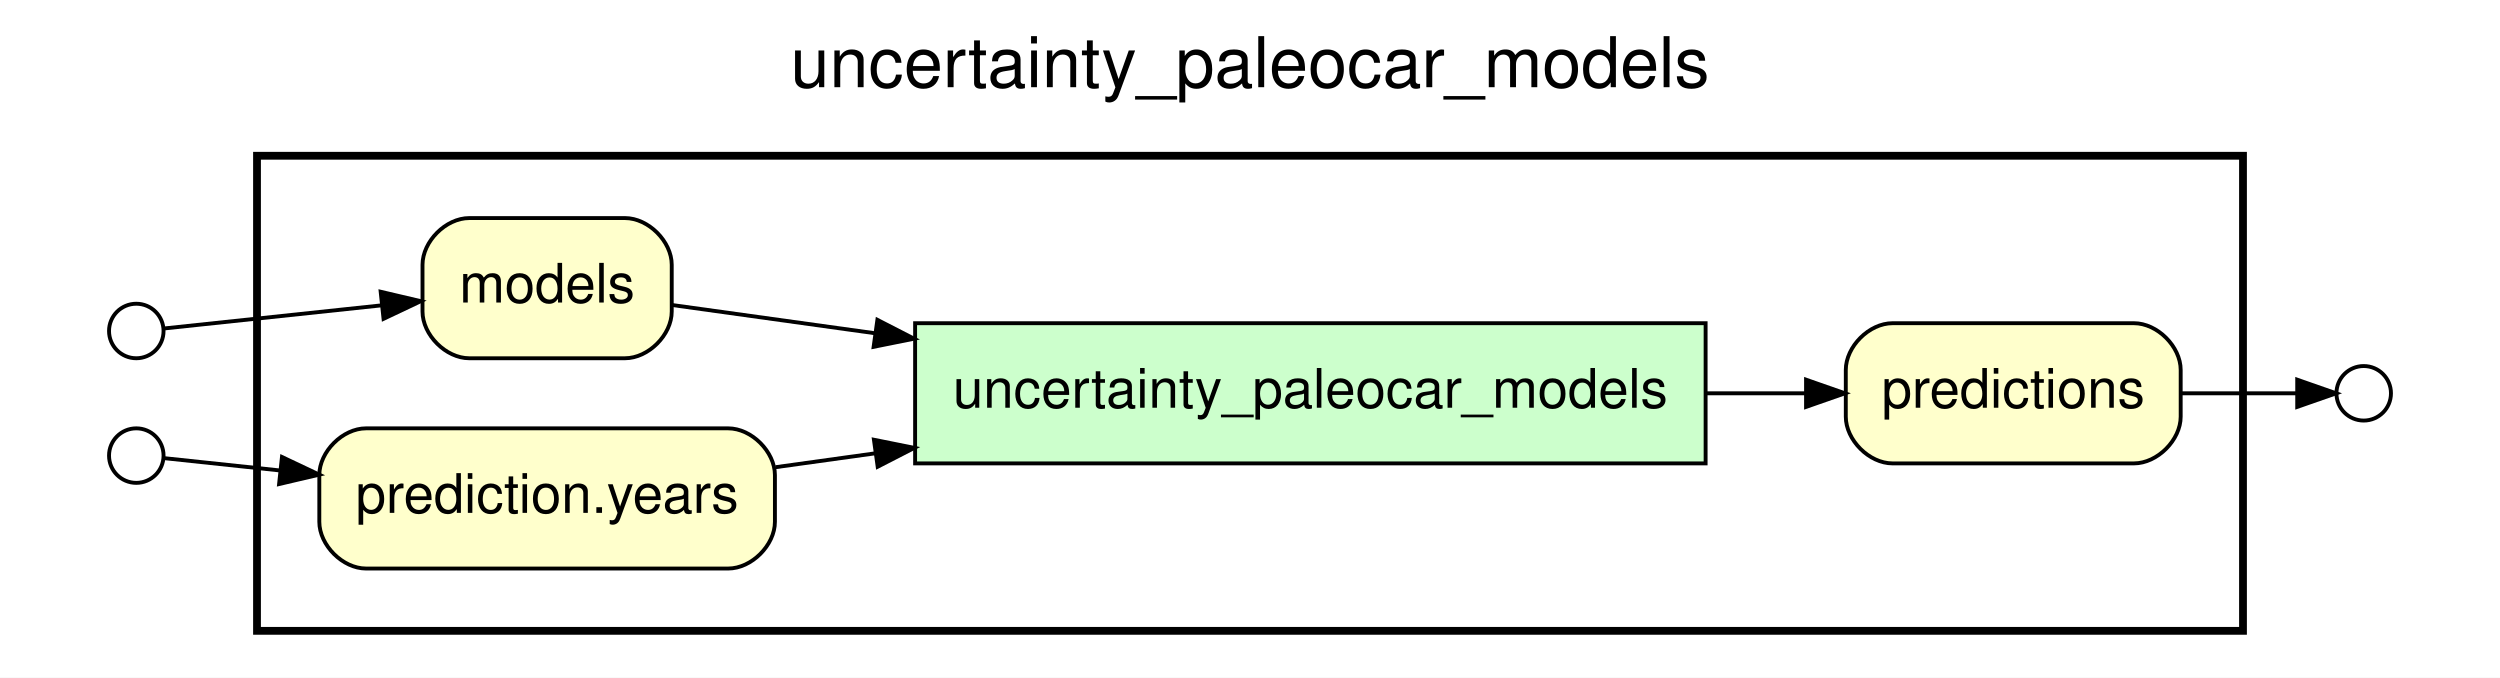
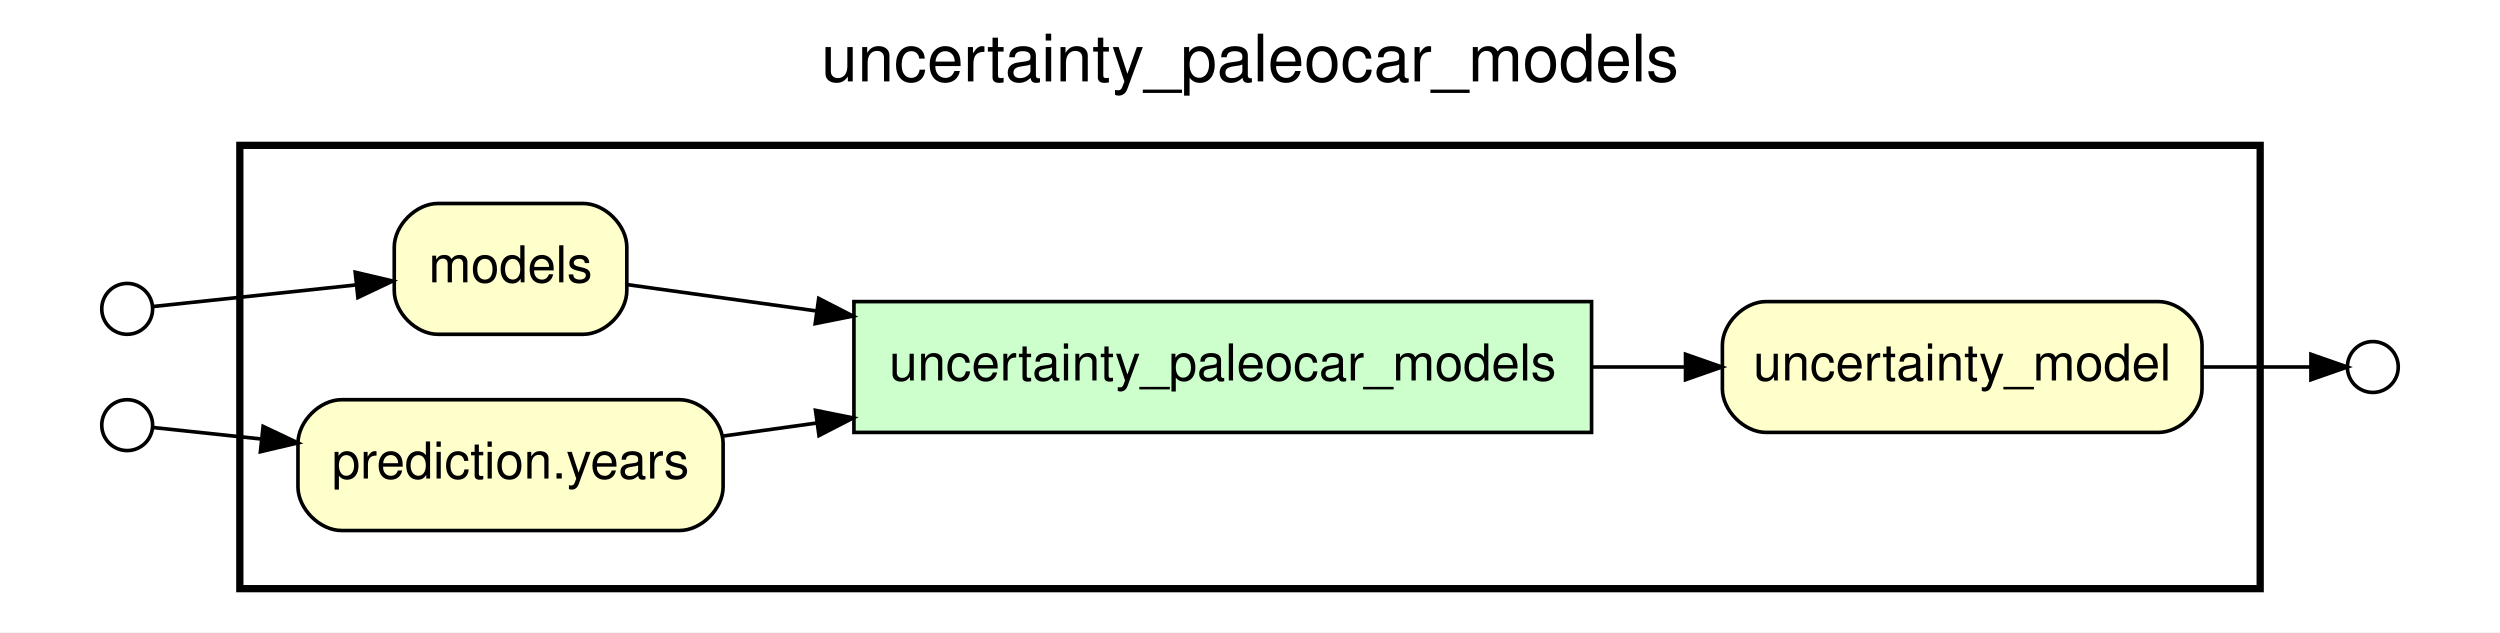
- <svg xmlns="http://www.w3.org/2000/svg" width="642pt" height="174pt" viewBox="0.00 0.00 642.00 174.00">
+ <svg xmlns="http://www.w3.org/2000/svg" width="688pt" height="174pt" viewBox="0.00 0.00 688.00 174.00">
  <g id="graph0" class="graph" transform="scale(1 1) rotate(0) translate(4 170)">
-     <polygon fill="white" stroke="none" points="-4,4 -4,-170 638,-170 638,4 -4,4" />
-     <text text-anchor="middle" x="317" y="-147.6" font-family="Helvetica,sans-Serif" font-size="18.00">uncertainty_paleocar_models</text>
+     <polygon fill="white" stroke="none" points="-4,4 -4,-170 684,-170 684,4 -4,4" />
+     <text text-anchor="middle" x="340" y="-147.6" font-family="Helvetica,sans-Serif" font-size="18.00">uncertainty_paleocar_models</text>
    <g id="clust1" class="cluster">
-       <polygon fill="none" stroke="black" stroke-width="2" points="62,-8 62,-130 572,-130 572,-8 62,-8" />
+       <polygon fill="none" stroke="black" stroke-width="2" points="62,-8 62,-130 618,-130 618,-8 62,-8" />
    </g>
    <g id="clust2" class="cluster">
-       <polygon fill="none" stroke="black" stroke-width="0" points="70,-16 70,-122 564,-122 564,-16 70,-16" />
+       <polygon fill="none" stroke="black" stroke-width="0" points="70,-16 70,-122 610,-122 610,-16 70,-16" />
    </g>
    <g id="clust3" class="cluster">
      <polygon fill="none" stroke="black" stroke-width="0" points="8,-30 8,-108 54,-108 54,-30 8,-30" />
    </g>
    <g id="clust4" class="cluster">
      <polygon fill="none" stroke="black" stroke-width="0" points="16,-38 16,-100 46,-100 46,-38 16,-38" />
    </g>
    <g id="clust5" class="cluster">
-       <polygon fill="none" stroke="black" stroke-width="0" points="580,-46 580,-92 626,-92 626,-46 580,-46" />
+       <polygon fill="none" stroke="black" stroke-width="0" points="626,-46 626,-92 672,-92 672,-46 626,-46" />
    </g>
    <g id="clust6" class="cluster">
-       <polygon fill="none" stroke="black" stroke-width="0" points="588,-54 588,-84 618,-84 618,-54 588,-54" />
+       <polygon fill="none" stroke="black" stroke-width="0" points="634,-54 634,-84 664,-84 664,-54 634,-54" />
    </g>
    <g id="node1" class="node">
      <polygon fill="#ccffcc" stroke="black" points="434,-87 231,-87 231,-51 434,-51 434,-87" />
      <text text-anchor="middle" x="332.5" y="-65.3" font-family="Helvetica,sans-Serif" font-size="14.00">uncertainty_paleocar_models</text>
    </g>
    <g id="node2" class="node">
-       <path fill="#ffffcc" stroke="black" d="M544,-87C544,-87 482,-87 482,-87 476,-87 470,-81 470,-75 470,-75 470,-63 470,-63 470,-57 476,-51 482,-51 482,-51 544,-51 544,-51 550,-51 556,-57 556,-63 556,-63 556,-75 556,-75 556,-81 550,-87 544,-87" />
-       <text text-anchor="middle" x="513" y="-65.3" font-family="Helvetica,sans-Serif" font-size="14.00">predictions</text>
+       <path fill="#ffffcc" stroke="black" d="M590,-87C590,-87 482,-87 482,-87 476,-87 470,-81 470,-75 470,-75 470,-63 470,-63 470,-57 476,-51 482,-51 482,-51 590,-51 590,-51 596,-51 602,-57 602,-63 602,-63 602,-75 602,-75 602,-81 596,-87 590,-87" />
+       <text text-anchor="middle" x="536" y="-65.3" font-family="Helvetica,sans-Serif" font-size="14.00">uncertainty_model</text>
    </g>
    <g id="edge1" class="edge">
-       <path fill="none" stroke="black" d="M434.227,-69C443.012,-69 451.646,-69 459.782,-69" />
-       <polygon fill="black" stroke="black" points="459.793,-72.5 469.793,-69 459.793,-65.5 459.793,-72.5" />
+       <path fill="none" stroke="black" d="M434.25,-69C442.854,-69 451.457,-69 459.81,-69" />
+       <polygon fill="black" stroke="black" points="459.857,-72.5 469.857,-69 459.857,-65.5 459.857,-72.5" />
    </g>
    <g id="node7" class="node">
-       <ellipse fill="#ffffff" stroke="black" cx="603" cy="-69" rx="7" ry="7" />
+       <ellipse fill="#ffffff" stroke="black" cx="649" cy="-69" rx="7" ry="7" />
    </g>
    <g id="edge6" class="edge">
-       <path fill="none" stroke="black" d="M556.196,-69C566.749,-69 577.441,-69 585.838,-69" />
-       <polygon fill="black" stroke="black" points="585.925,-72.5 595.925,-69 585.925,-65.5 585.925,-72.5" />
+       <path fill="none" stroke="black" d="M602.211,-69C613.245,-69 623.75,-69 631.909,-69" />
+       <polygon fill="black" stroke="black" points="631.971,-72.5 641.971,-69 631.971,-65.5 631.971,-72.5" />
    </g>
    <g id="node3" class="node">
      <path fill="#ffffcc" stroke="black" d="M156.5,-114C156.5,-114 116.5,-114 116.5,-114 110.5,-114 104.5,-108 104.5,-102 104.5,-102 104.5,-90 104.5,-90 104.5,-84 110.5,-78 116.5,-78 116.5,-78 156.5,-78 156.5,-78 162.5,-78 168.5,-84 168.5,-90 168.5,-90 168.5,-102 168.5,-102 168.5,-108 162.5,-114 156.5,-114" />
      <text text-anchor="middle" x="136.5" y="-92.3" font-family="Helvetica,sans-Serif" font-size="14.00">models</text>
    </g>
    <g id="edge2" class="edge">
      <path fill="none" stroke="black" d="M168.669,-91.662C183.263,-89.631 201.62,-87.076 220.705,-84.42" />
      <polygon fill="black" stroke="black" points="221.313,-87.869 230.735,-83.024 220.348,-80.936 221.313,-87.869" />
    </g>
    <g id="node4" class="node">
      <path fill="#ffffcc" stroke="black" d="M183,-60C183,-60 90,-60 90,-60 84,-60 78,-54 78,-48 78,-48 78,-36 78,-36 78,-30 84,-24 90,-24 90,-24 183,-24 183,-24 189,-24 195,-30 195,-36 195,-36 195,-48 195,-48 195,-54 189,-60 183,-60" />
      <text text-anchor="middle" x="136.5" y="-38.3" font-family="Helvetica,sans-Serif" font-size="14.00">prediction.years</text>
    </g>
    <g id="edge3" class="edge">
      <path fill="none" stroke="black" d="M195.181,-50.028C203.377,-51.169 212.024,-52.372 220.825,-53.597" />
      <polygon fill="black" stroke="black" points="220.423,-57.074 230.81,-54.986 221.388,-50.141 220.423,-57.074" />
    </g>
    <g id="node5" class="node">
      <ellipse fill="#ffffff" stroke="black" cx="31" cy="-85" rx="7" ry="7" />
    </g>
    <g id="edge4" class="edge">
      <path fill="none" stroke="black" d="M38.164,-85.655C49.085,-86.816 72.682,-89.324 93.906,-91.579" />
      <polygon fill="black" stroke="black" points="93.755,-95.083 104.069,-92.659 94.495,-88.122 93.755,-95.083" />
    </g>
    <g id="node6" class="node">
      <ellipse fill="#ffffff" stroke="black" cx="31" cy="-53" rx="7" ry="7" />
    </g>
    <g id="edge5" class="edge">
      <path fill="none" stroke="black" d="M38.164,-52.345C44.654,-51.655 55.622,-50.489 67.908,-49.184" />
      <polygon fill="black" stroke="black" points="68.409,-52.65 77.983,-48.113 67.669,-45.69 68.409,-52.65" />
    </g>
  </g>
</svg>
